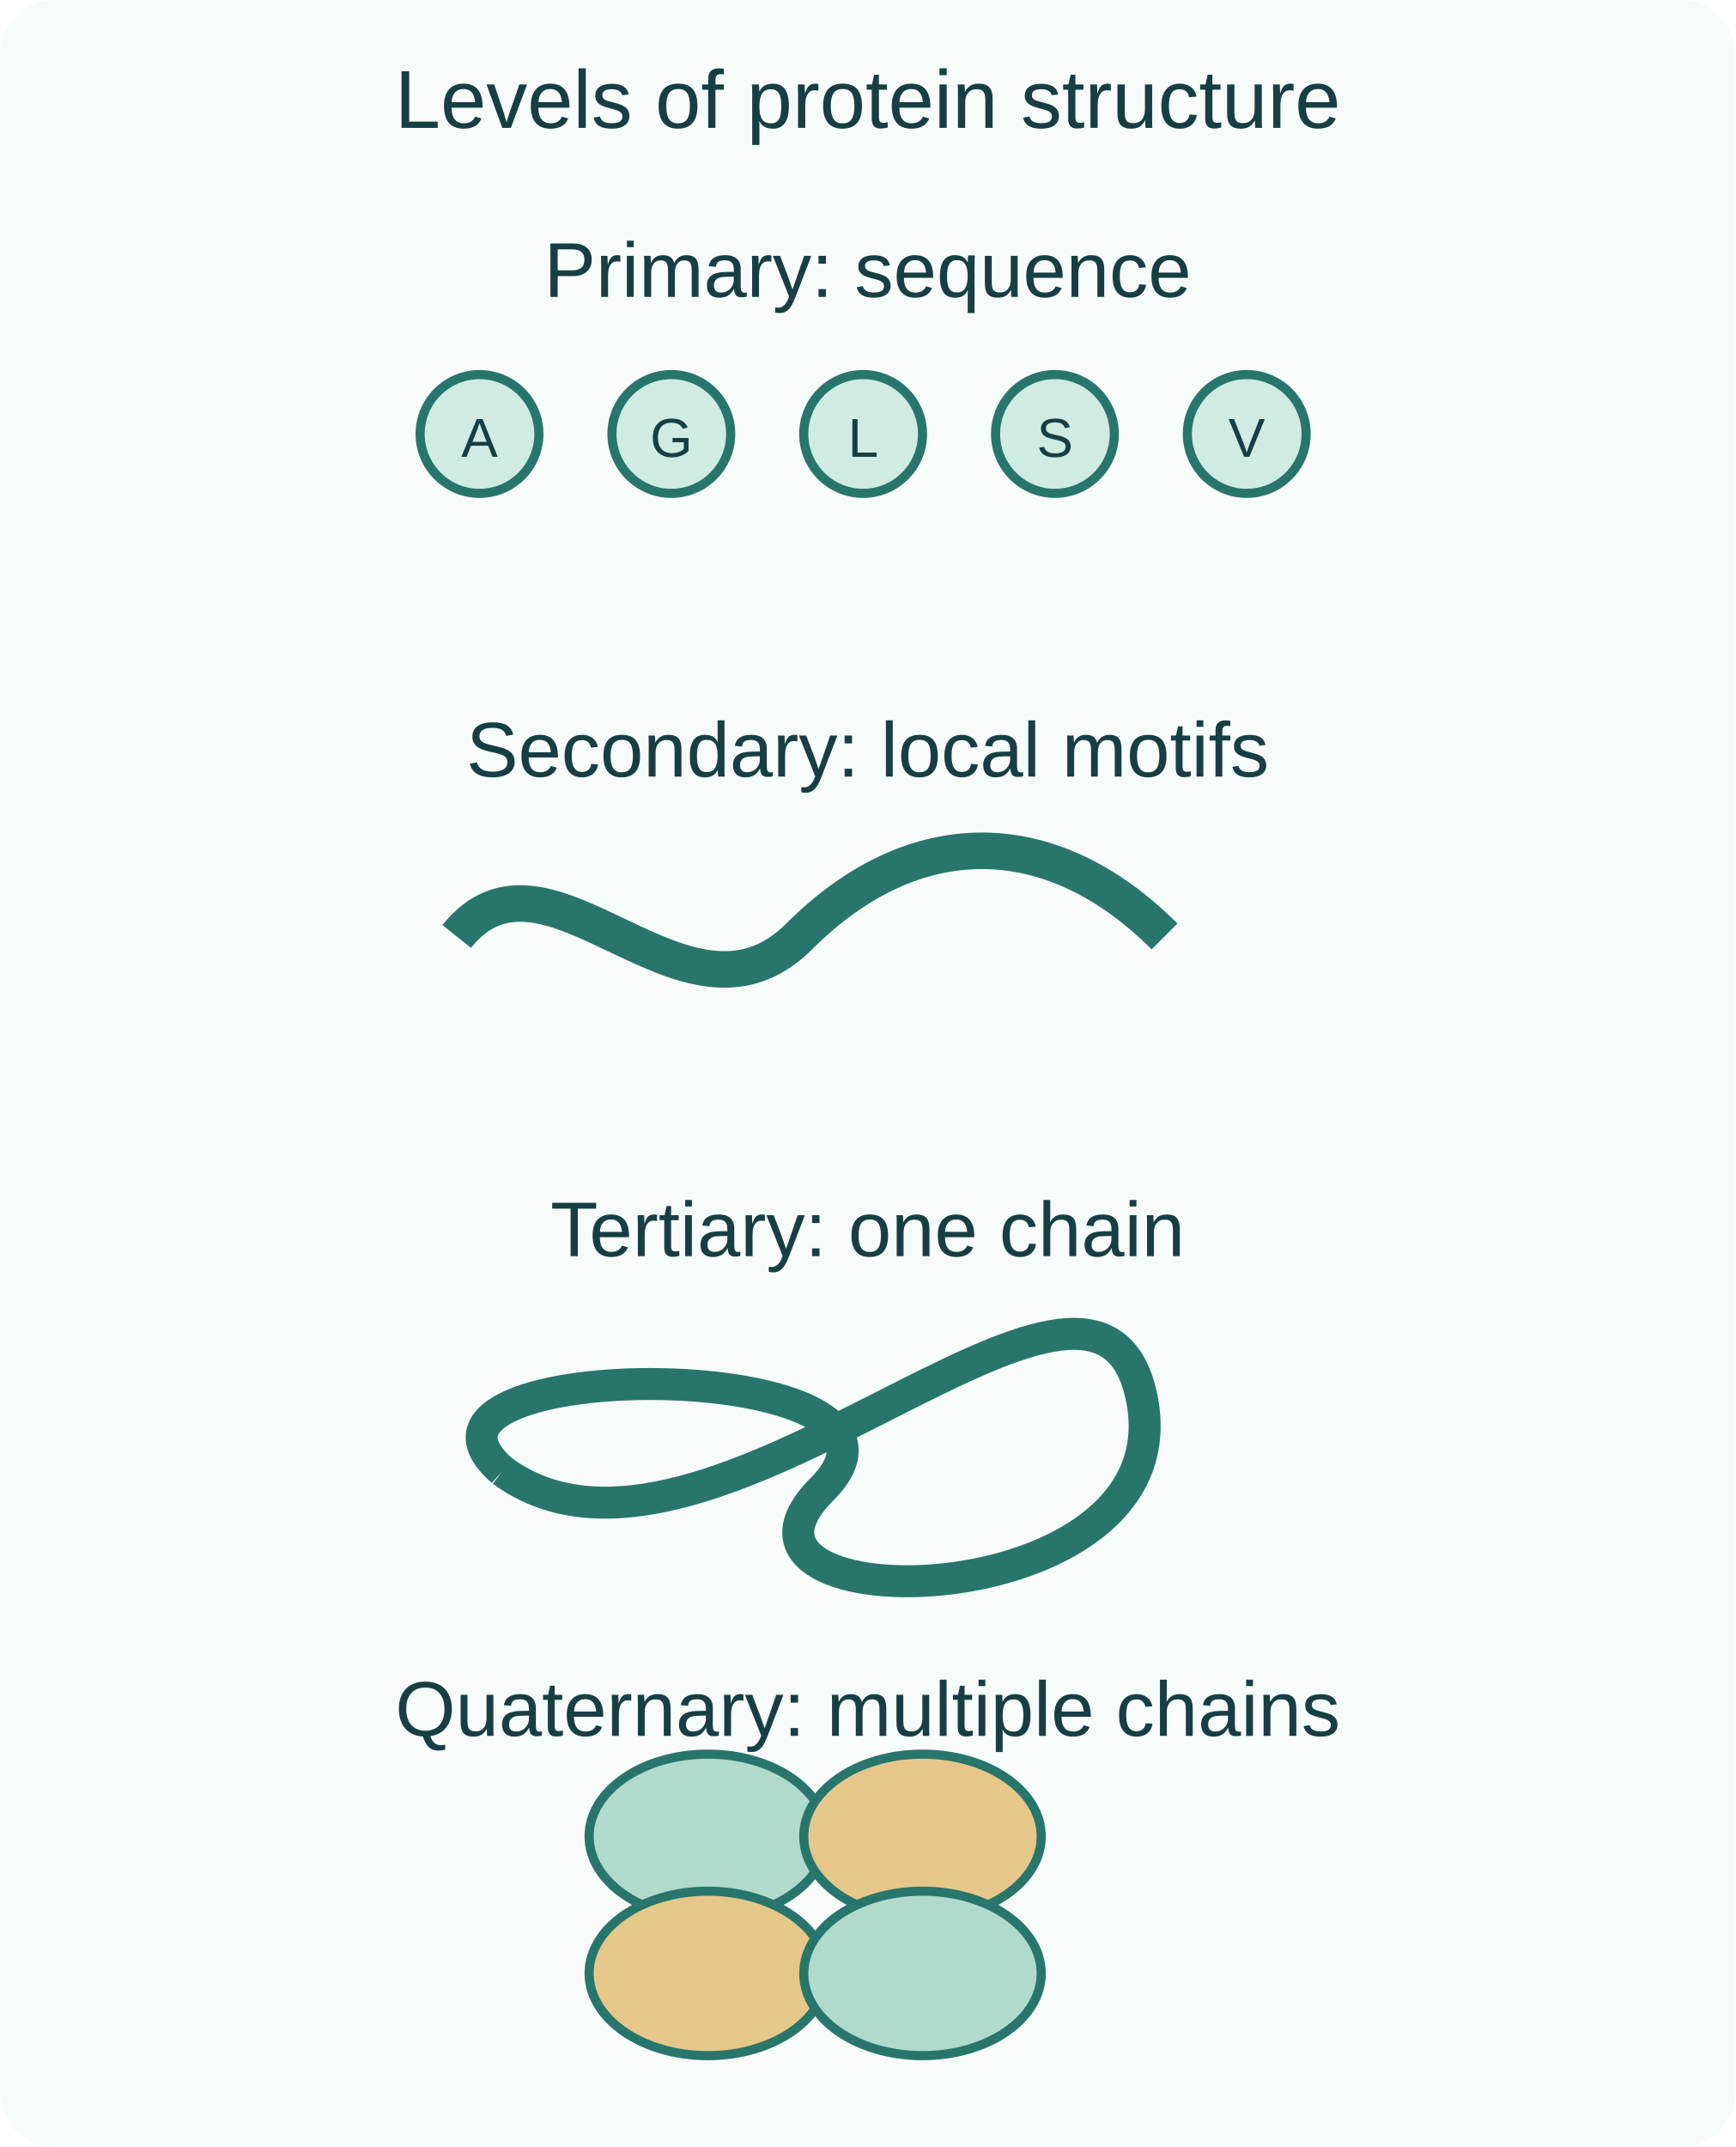
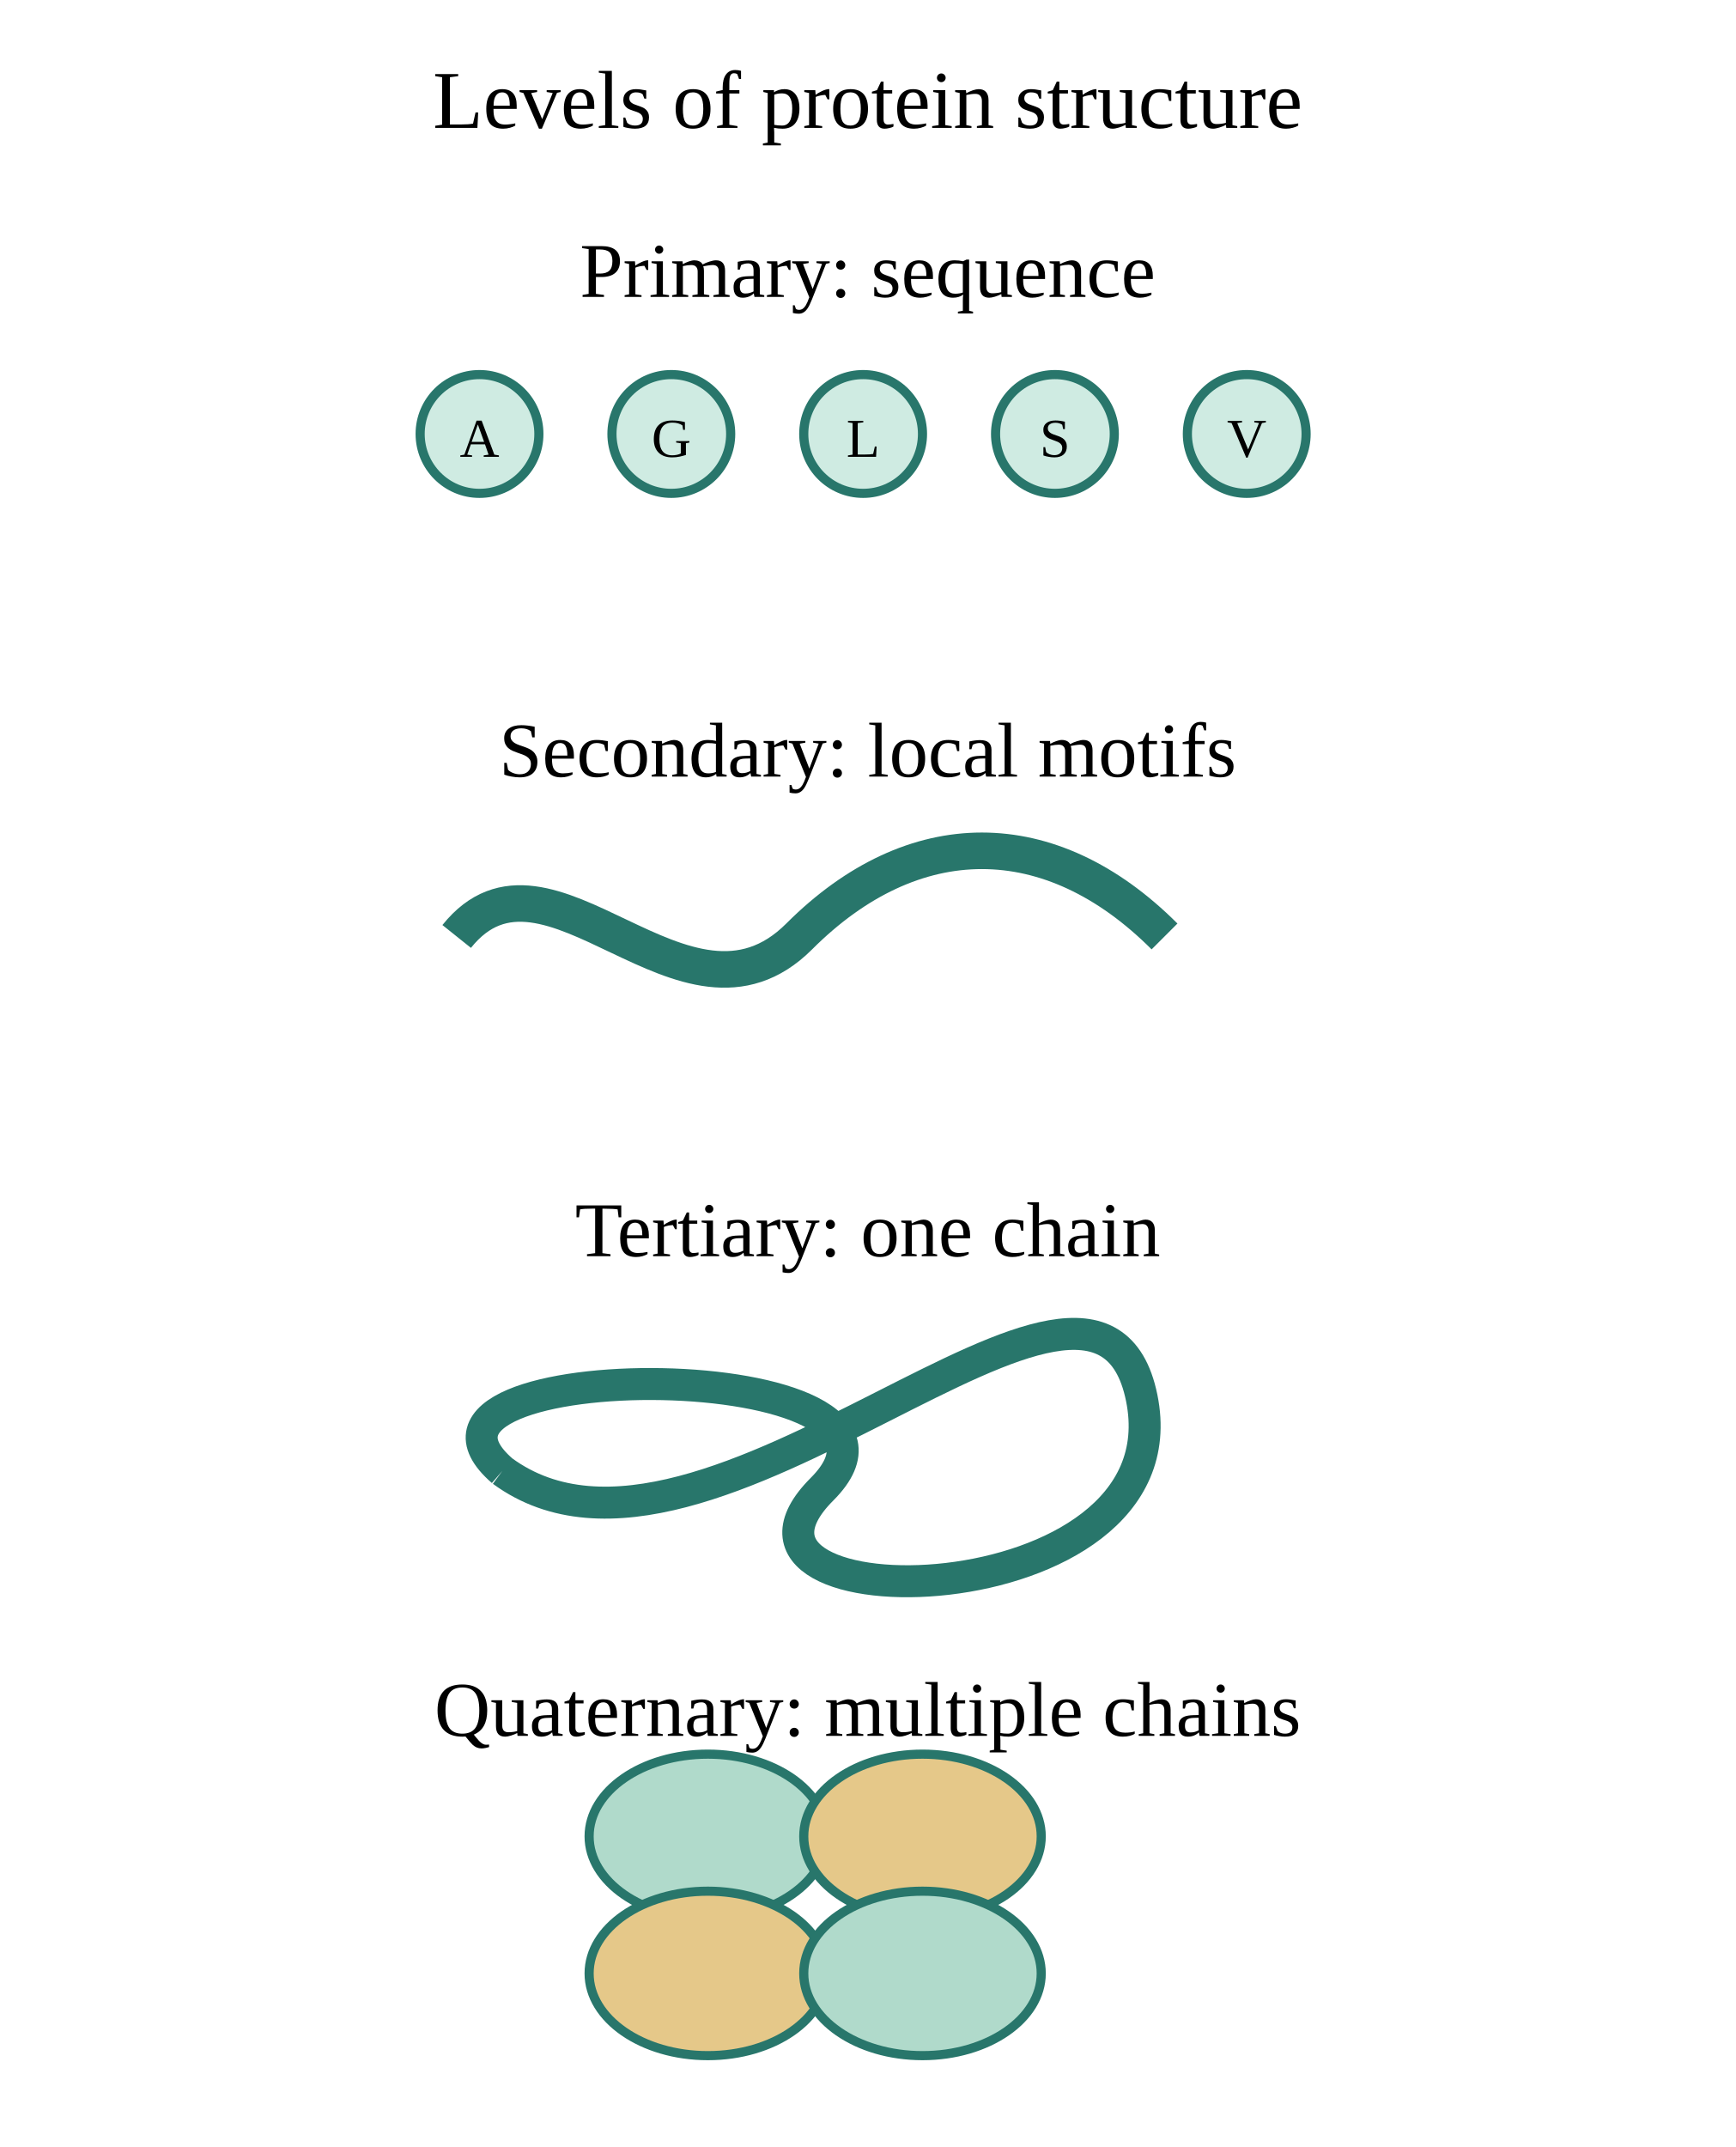
- <svg xmlns="http://www.w3.org/2000/svg" width="380" height="470" viewBox="0 0 380 470" role="img" aria-labelledby="title">
+ <svg xmlns="http://www.w3.org/2000/svg" id="disegno" width="380" height="470" viewBox="0 0 380 470" role="img" aria-labelledby="title">
  <defs>
    <marker id="a" markerWidth="7" markerHeight="7" refX="6" refY="3" orient="auto">
      <path d="M0 0 L6 3 L0 6" fill="none" stroke="#28766b" />
    </marker>
  </defs>
-   <rect width="380" height="470" rx="12" fill="#f7fbf9" />
-   <g font-family="Arial, sans-serif">
-     <text x="190" y="28" font-size="18" fill="#173f43" text-anchor="middle">Levels of protein structure</text>
-     <text x="190" y="65" font-size="17" fill="#173f43" text-anchor="middle">Primary: sequence</text>
-     <text x="190" y="170" font-size="17" fill="#173f43" text-anchor="middle">Secondary: local motifs</text>
-     <text x="190" y="275" font-size="17" fill="#173f43" text-anchor="middle">Tertiary: one chain</text>
-     <text x="190" y="380" font-size="17" fill="#173f43" text-anchor="middle">Quaternary: multiple chains</text>
+   <g>
+     <text x="190" y="28" font-size="18" fill="currentColor" text-anchor="middle">Levels of protein structure</text>
+     <text x="190" y="65" font-size="17" fill="currentColor" text-anchor="middle">Primary: sequence</text>
+     <text x="190" y="170" font-size="17" fill="currentColor" text-anchor="middle">Secondary: local motifs</text>
+     <text x="190" y="275" font-size="17" fill="currentColor" text-anchor="middle">Tertiary: one chain</text>
+     <text x="190" y="380" font-size="17" fill="currentColor" text-anchor="middle">Quaternary: multiple chains</text>
    <circle cx="105" cy="95" r="13" fill="#cfebe2" stroke="#28766b" stroke-width="2" />
-     <text x="105" y="100" font-size="12" fill="#173f43" text-anchor="middle">A</text>
+     <text x="105" y="100" font-size="12" fill="currentColor" text-anchor="middle">A</text>
    <circle cx="147" cy="95" r="13" fill="#cfebe2" stroke="#28766b" stroke-width="2" />
-     <text x="147" y="100" font-size="12" fill="#173f43" text-anchor="middle">G</text>
+     <text x="147" y="100" font-size="12" fill="currentColor" text-anchor="middle">G</text>
    <circle cx="189" cy="95" r="13" fill="#cfebe2" stroke="#28766b" stroke-width="2" />
-     <text x="189" y="100" font-size="12" fill="#173f43" text-anchor="middle">L</text>
+     <text x="189" y="100" font-size="12" fill="currentColor" text-anchor="middle">L</text>
    <circle cx="231" cy="95" r="13" fill="#cfebe2" stroke="#28766b" stroke-width="2" />
-     <text x="231" y="100" font-size="12" fill="#173f43" text-anchor="middle">S</text>
+     <text x="231" y="100" font-size="12" fill="currentColor" text-anchor="middle">S</text>
    <circle cx="273" cy="95" r="13" fill="#cfebe2" stroke="#28766b" stroke-width="2" />
-     <text x="273" y="100" font-size="12" fill="#173f43" text-anchor="middle">V</text>
+     <text x="273" y="100" font-size="12" fill="currentColor" text-anchor="middle">V</text>
    <path d="M100 205 C120 180 150 230 175 205 S230 180 255 205" fill="none" stroke="#28766b" stroke-width="8" />
    <path d="M110 322 C80 296 210 296 180 326 S260 355 250 306 S155 355 110 322" fill="none" stroke="#28766b" stroke-width="7" />
    <ellipse cx="155" cy="402" rx="26" ry="18" fill="#b0dacb" stroke="#28766b" stroke-width="2" />
    <ellipse cx="202" cy="402" rx="26" ry="18" fill="#e5c889" stroke="#28766b" stroke-width="2" />
    <ellipse cx="155" cy="432" rx="26" ry="18" fill="#e5c889" stroke="#28766b" stroke-width="2" />
    <ellipse cx="202" cy="432" rx="26" ry="18" fill="#b0dacb" stroke="#28766b" stroke-width="2" />
  </g>
</svg>
